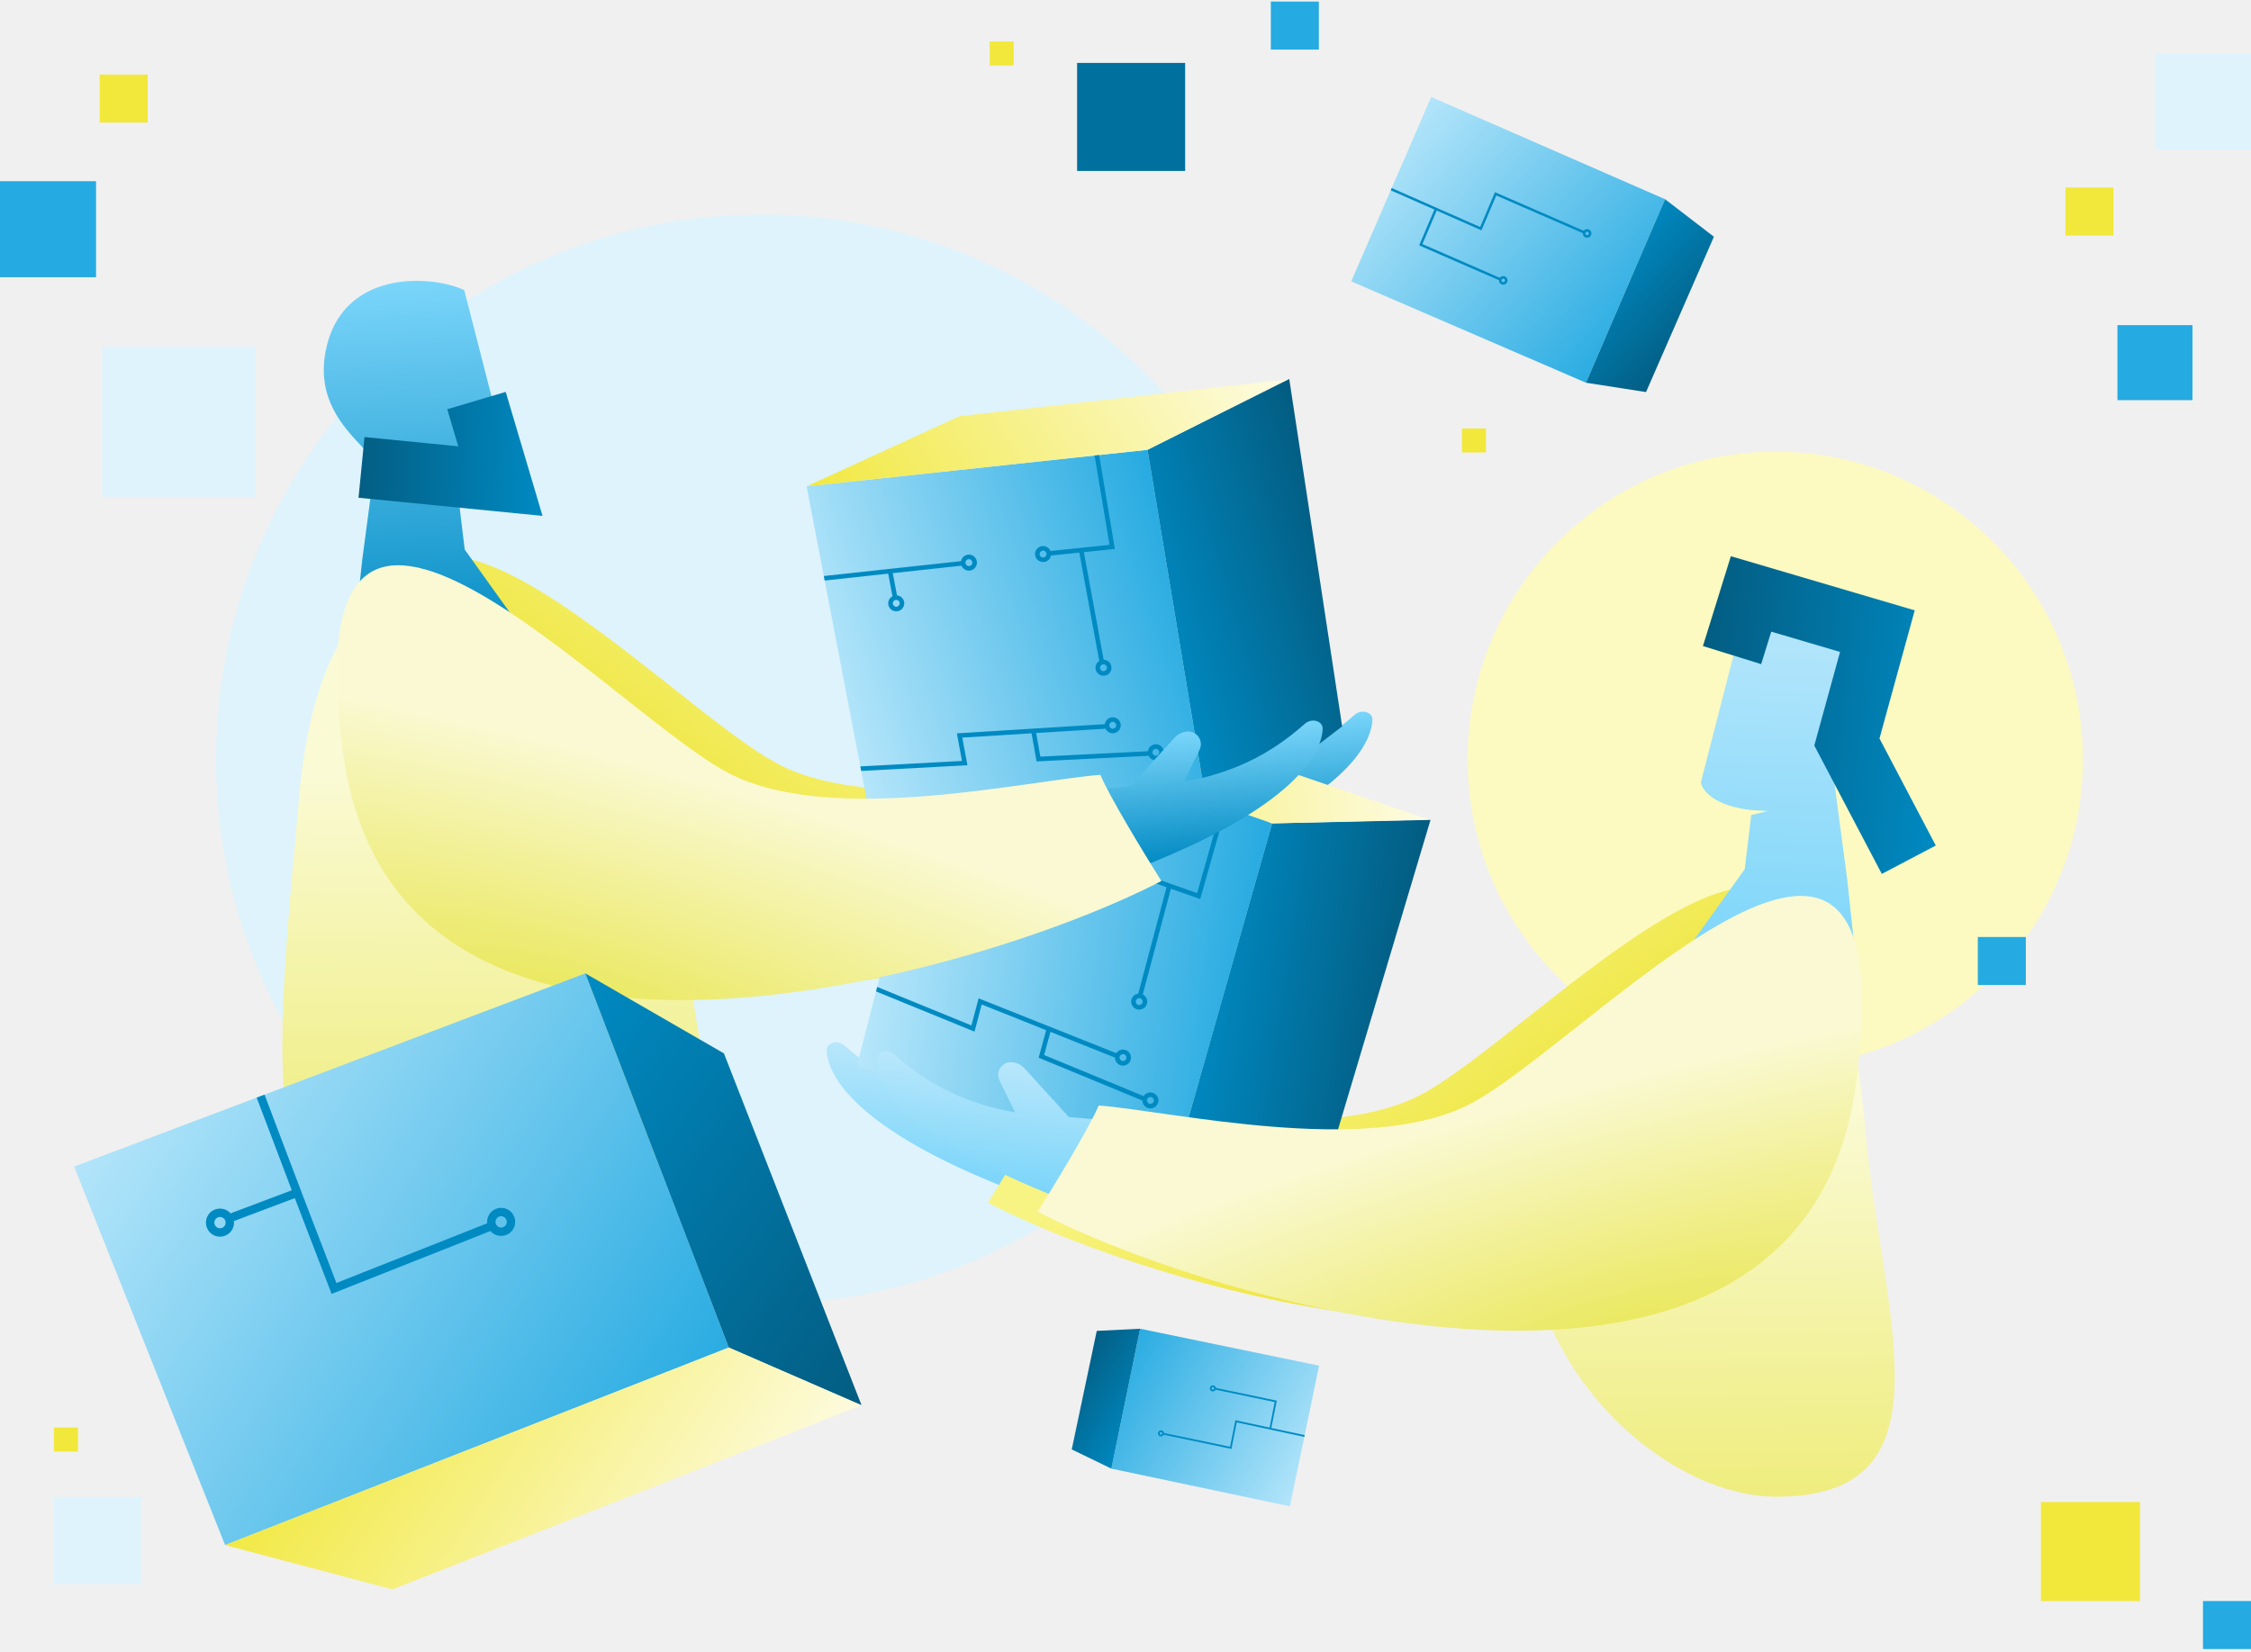
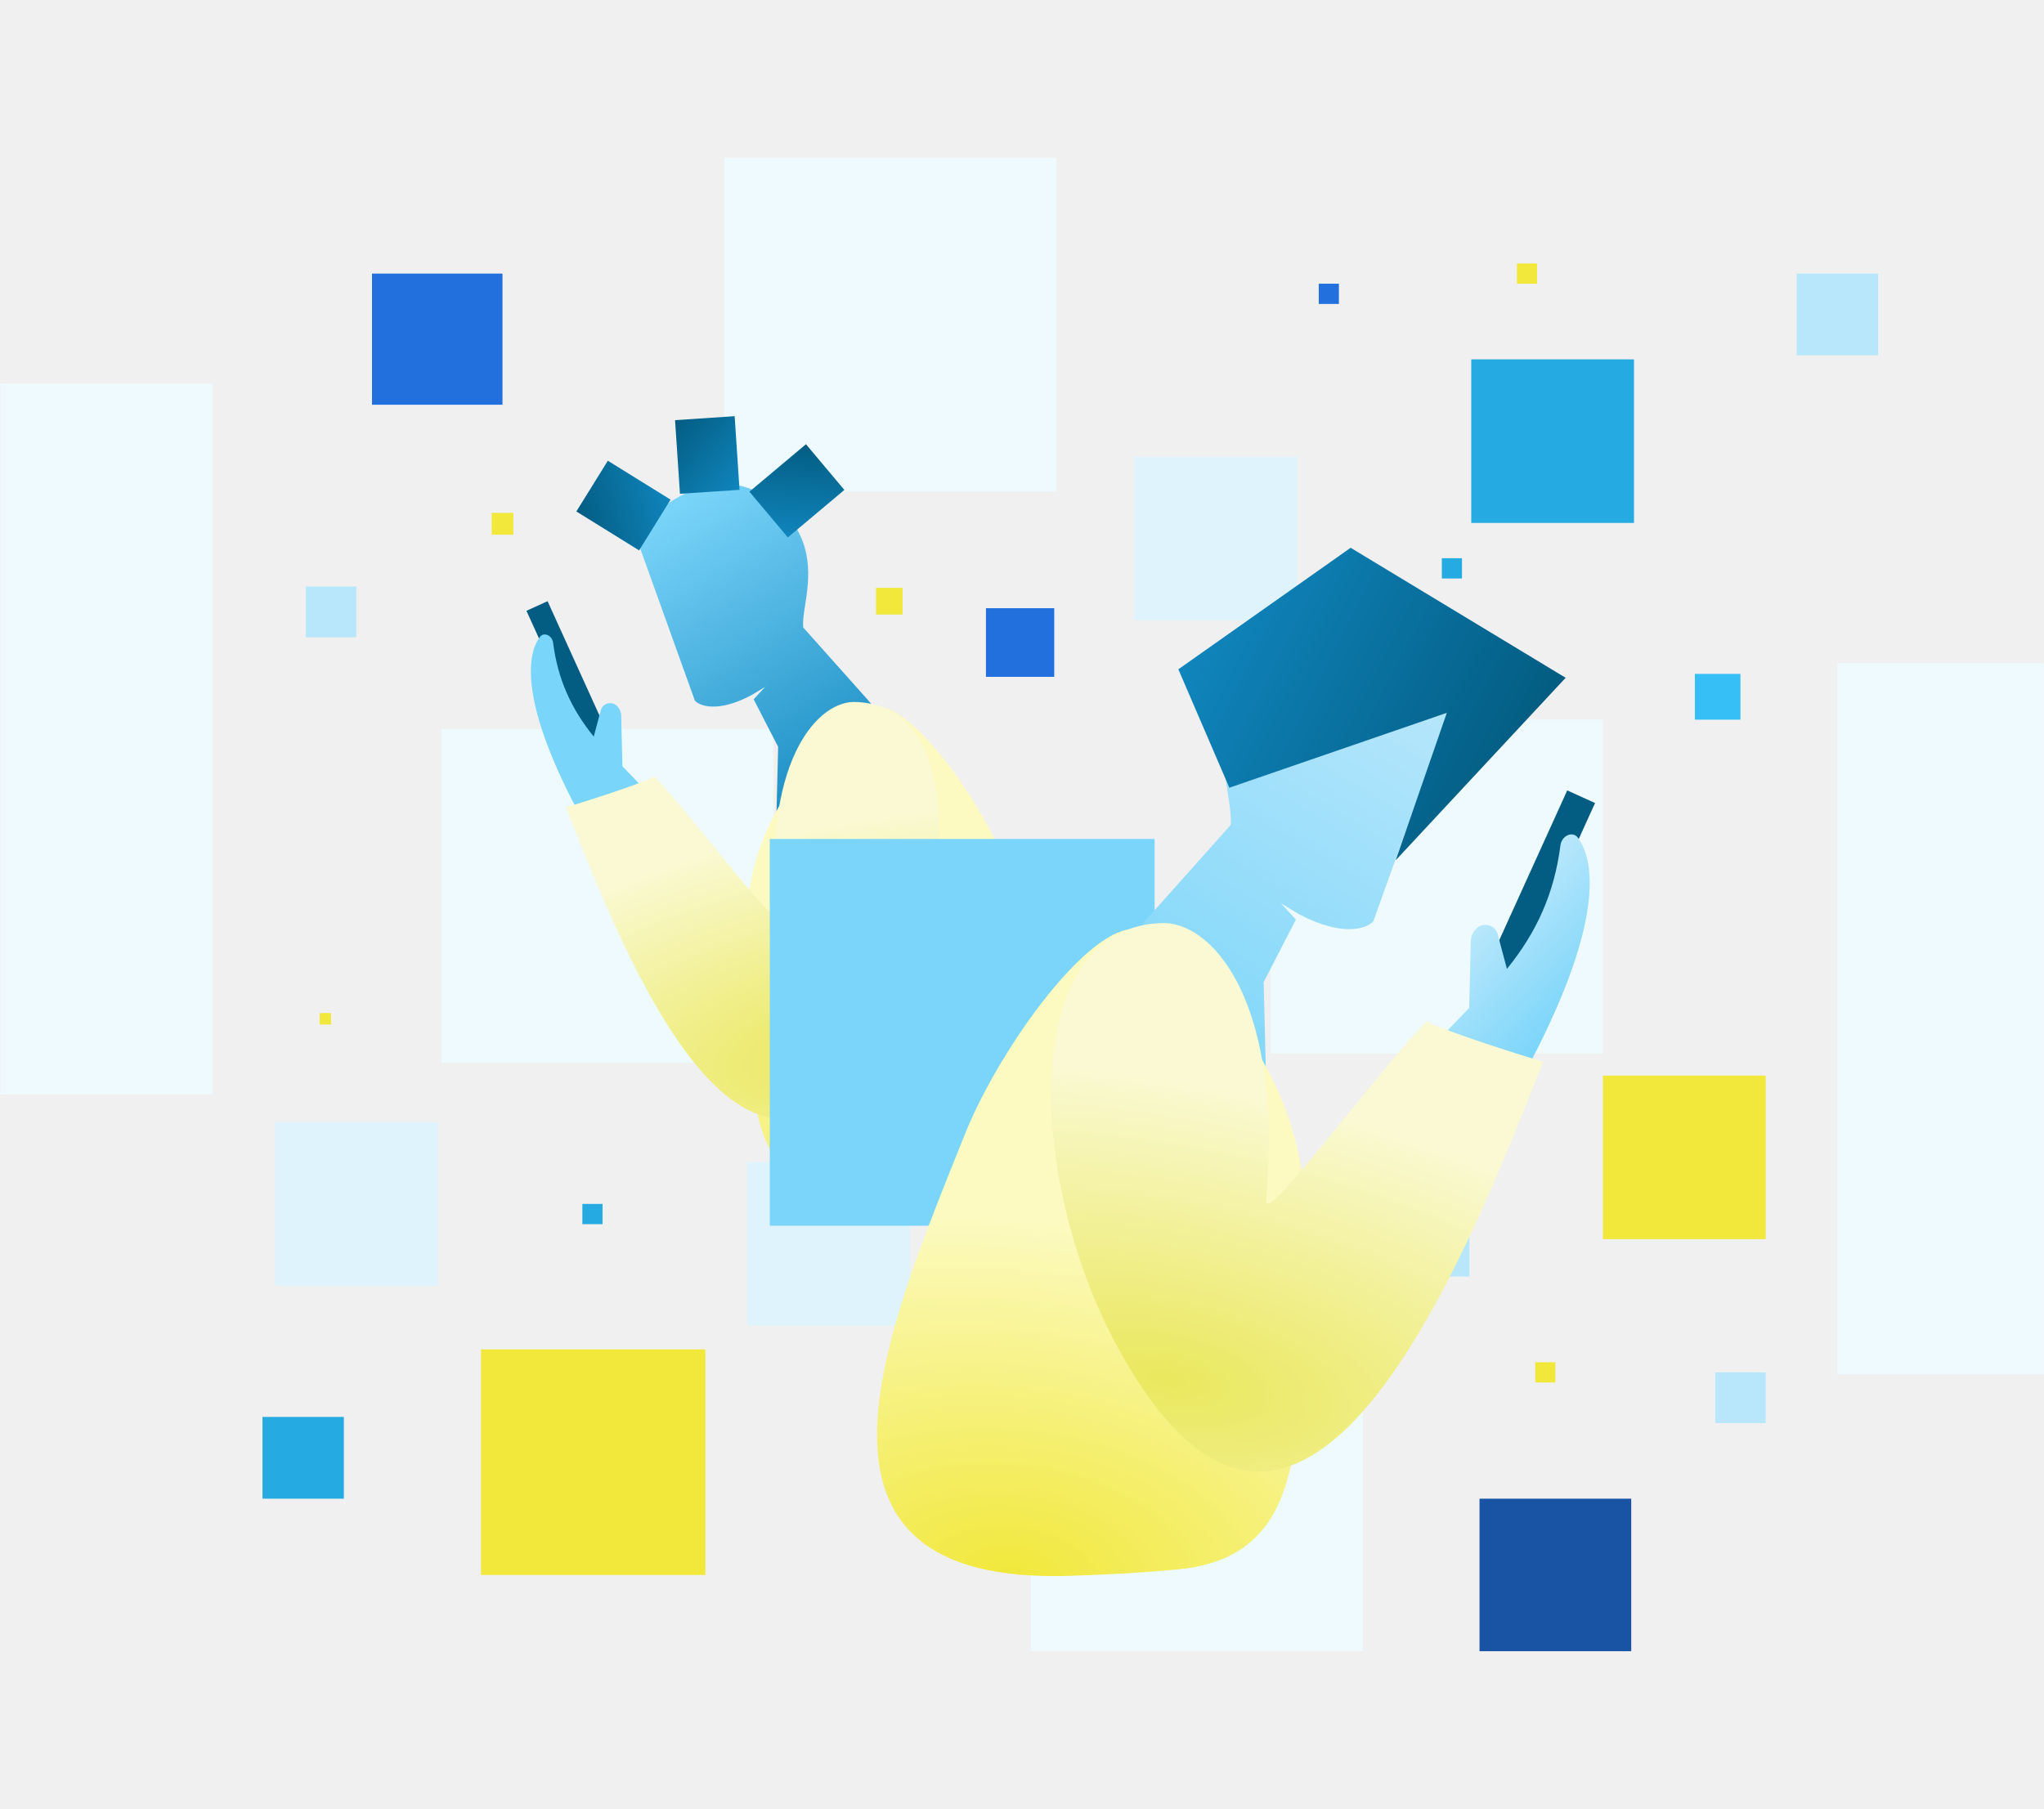
- <svg xmlns="http://www.w3.org/2000/svg" width="747" height="548" viewBox="0 0 747 548" fill="none">
-   <g clip-path="url(#clip0_4902_4050)">
-     <circle cx="252.485" cy="252.013" r="180.774" fill="#DEF3FC" />
-     <path d="M391.565 258.038L362.198 260.598C358.864 260.888 355.998 263.136 355.44 266.435C353.531 277.725 354.086 301.474 398.855 283.283C448.381 263.159 455.009 245.932 455.443 239.085C455.563 237.196 453.849 236.04 451.964 236.204C451.035 236.285 450.161 236.675 449.465 237.296C437.677 247.819 424.84 253.78 409.405 256.482L414.583 245.885C416.024 242.934 413.694 239.54 410.423 239.826C408.847 239.963 407.38 240.688 406.315 241.857L391.565 258.038Z" fill="url(#paint0_linear_4902_4050)" />
-     <path d="M401.907 289.443C396.408 280.694 384.658 261.395 381.659 254.196C356.661 256.196 293.629 270.967 259.417 254.196C221.17 235.447 111.677 111.705 130.426 247.446C148.322 377.007 341.412 320.941 401.907 289.443Z" fill="url(#paint1_radial_4902_4050)" />
-     <rect x="33.945" y="115.1" width="50.796" height="49.8" fill="#DEF3FC" />
-     <rect x="715.129" y="17.755" width="31.872" height="31.872" fill="#DEF3FC" />
-     <rect y="60.139" width="31.872" height="31.872" fill="#25AAE1" />
-     <rect x="33.086" y="24.747" width="15.936" height="15.936" fill="#F1E83B" />
-     <rect x="685.422" y="62.245" width="15.936" height="15.936" fill="#F1E83B" />
-     <rect x="677.281" y="498.523" width="32.868" height="32.868" fill="#F1E83B" />
-     <rect x="328.445" y="13.771" width="7.968" height="7.968" fill="#F1E83B" />
-     <rect x="485.137" y="142.205" width="7.968" height="7.968" fill="#F1E83B" />
-     <rect x="17.902" y="473.797" width="7.968" height="7.968" fill="#F1E83B" />
-     <rect x="17.902" y="496.831" width="28.884" height="28.884" fill="#DEF3FC" />
-     <rect x="702.68" y="107.91" width="24.9" height="24.9" fill="#25AAE1" />
-     <rect x="357.441" y="20.883" width="35.856" height="35.856" fill="#00709E" />
-     <rect x="421.727" y="0.523" width="15.936" height="15.936" fill="#25AAE1" />
-     <rect x="731.066" y="531.391" width="15.936" height="15.936" fill="#25AAE1" />
-     <circle cx="589.133" cy="252.013" r="102.09" fill="#FCFAC1" />
-     <path d="M338.201 367.786L367.568 370.346C370.901 370.636 373.767 372.884 374.325 376.183C376.234 387.473 375.679 411.222 330.91 393.031C281.385 372.907 274.756 355.68 274.322 348.832C274.203 346.944 275.917 345.788 277.802 345.952C278.731 346.033 279.605 346.423 280.301 347.044C292.088 357.567 304.926 363.528 320.36 366.23L315.183 355.633C313.742 352.682 316.072 349.288 319.343 349.573C320.919 349.711 322.385 350.436 323.451 351.605L338.201 367.786Z" fill="url(#paint2_linear_4902_4050)" />
-     <path d="M327.858 399.191C333.358 390.442 345.107 371.143 348.107 363.944C373.105 365.944 436.137 380.715 470.348 363.944C508.596 345.194 618.088 221.453 599.339 357.194C581.444 486.755 388.354 430.689 327.858 399.191Z" fill="url(#paint3_radial_4902_4050)" />
-     <path d="M284.397 353.581L314.695 235.913L422.153 273.282L387.457 395.507L284.397 353.581Z" fill="url(#paint4_linear_4902_4050)" />
-     <path d="M441.336 383.872L474.724 272.12L422.151 273.281L387.455 395.506L441.336 383.872Z" fill="url(#paint5_linear_4902_4050)" />
-     <path d="M370.518 236.531L314.697 235.912L422.155 273.281L474.153 272.015L370.518 236.531Z" fill="url(#paint6_linear_4902_4050)" />
-     <path fill-rule="evenodd" clip-rule="evenodd" d="M405.478 267.482L406.916 267.982L398.298 298.4L388.561 294.969L379.239 330.056C380.431 330.651 381.015 332.057 380.551 333.34C380.051 334.722 378.526 335.438 377.144 334.938C375.762 334.439 375.047 332.913 375.546 331.531C375.9 330.553 376.768 329.908 377.736 329.793L387.122 294.462L378.204 291.32C377.526 292.257 376.286 292.674 375.144 292.261C373.762 291.761 373.047 290.236 373.547 288.854C374.046 287.472 375.571 286.757 376.953 287.257C378.078 287.663 378.762 288.75 378.707 289.886L388.29 293.261L397.277 296.428L405.478 267.482ZM306.759 266.737L307.139 265.26L350.427 280.251C351.131 279.28 352.431 278.877 353.59 279.352C354.949 279.91 355.6 281.464 355.042 282.823C354.485 284.183 352.931 284.833 351.572 284.276C350.5 283.837 349.869 282.779 349.922 281.685L328.241 274.176L326.357 281.43C327.478 282.091 327.974 283.492 327.466 284.731C326.908 286.091 325.354 286.741 323.995 286.184C322.635 285.626 321.985 284.072 322.542 282.713C322.947 281.724 323.88 281.11 324.881 281.063L326.8 273.677L306.759 266.737ZM290.714 329.047L291.097 327.561L322.372 340.339L324.75 331.341L370.442 349.553C371.158 348.46 372.589 348.034 373.803 348.608C375.132 349.236 375.7 350.822 375.072 352.15C374.444 353.479 372.858 354.047 371.53 353.419C370.57 352.965 370.007 352.011 370.005 351.015L348.587 342.478L346.506 350.167L379.531 363.798C380.242 362.687 381.684 362.251 382.908 362.829C384.236 363.457 384.804 365.043 384.176 366.371C383.548 367.7 381.962 368.268 380.634 367.64C379.684 367.191 379.123 366.253 379.11 365.268L344.688 351.061L347.165 341.912L325.781 333.389L323.399 342.401L290.714 329.047ZM381.284 366.265C381.853 366.535 382.533 366.291 382.802 365.722C383.071 365.152 382.827 364.473 382.258 364.204C381.689 363.934 381.009 364.178 380.74 364.747C380.471 365.317 380.714 365.996 381.284 366.265ZM373.698 351.501C373.429 352.07 372.749 352.313 372.179 352.044C371.61 351.775 371.367 351.096 371.636 350.526C371.905 349.957 372.584 349.713 373.154 349.982C373.723 350.252 373.967 350.931 373.698 351.501ZM352.148 282.869C352.731 283.108 353.397 282.829 353.636 282.247C353.875 281.664 353.596 280.998 353.013 280.759C352.43 280.52 351.764 280.799 351.526 281.382C351.287 281.964 351.565 282.63 352.148 282.869ZM326.059 284.154C325.82 284.737 325.154 285.016 324.571 284.777C323.989 284.538 323.71 283.872 323.949 283.289C324.188 282.707 324.854 282.428 325.436 282.667C326.019 282.906 326.298 283.572 326.059 284.154ZM377.661 333.508C377.069 333.294 376.762 332.641 376.976 332.048C377.19 331.456 377.844 331.15 378.436 331.364C379.028 331.578 379.335 332.231 379.121 332.824C378.907 333.416 378.253 333.722 377.661 333.508ZM374.976 289.371C374.762 289.963 375.069 290.617 375.661 290.831C376.253 291.045 376.907 290.739 377.121 290.146C377.335 289.554 377.029 288.901 376.436 288.686C375.844 288.472 375.191 288.779 374.976 289.371Z" fill="#008AC2" />
-     <path d="M585.138 300.142C569.839 297.875 527.294 359.638 507.934 390.802C498.786 447.534 549.727 496.76 589.546 496.76C649.233 496.76 624.513 436.882 619.097 375.77C614.139 319.816 604.262 302.975 585.138 300.142Z" fill="url(#paint7_linear_4902_4050)" />
-     <path fill-rule="evenodd" clip-rule="evenodd" d="M581.362 268.896L581.362 268.894C568.625 267.505 564.774 262.151 564.441 259.647L579.166 202.346C590.521 197.09 620.014 195.663 625.156 222.674C628.115 238.217 619.532 247.424 613.517 253.875C611.41 256.135 609.618 258.057 608.748 259.795L613.007 291.913L616.524 324.792L569.376 323.55L561.658 312.676L578.995 288.463L581.17 270.48L586.706 269.176L581.362 268.896Z" fill="url(#paint8_linear_4902_4050)" />
-     <path fill-rule="evenodd" clip-rule="evenodd" d="M574.386 184.601L565.124 214.422L584.449 220.425L587.796 209.647L610.624 216.373L602.08 247.447L624.486 290.049L642.396 280.63L623.712 245.103L635.403 202.578L574.386 184.601Z" fill="url(#paint9_linear_4902_4050)" />
-     <path d="M354.705 370.75L384.072 373.31C387.405 373.601 390.271 375.849 390.829 379.148C392.738 390.438 392.183 414.187 347.414 395.996C297.889 375.872 291.26 358.645 290.826 351.797C290.707 349.909 292.421 348.753 294.306 348.917C295.235 348.998 296.109 349.387 296.804 350.008C308.592 360.531 321.43 366.493 336.864 369.195L331.687 358.597C330.246 355.647 332.576 352.253 335.847 352.538C337.423 352.676 338.889 353.401 339.955 354.57L354.705 370.75Z" fill="url(#paint10_linear_4902_4050)" />
-     <path d="M344.362 402.156C349.862 393.407 361.611 374.108 364.611 366.909C389.609 368.909 452.641 383.68 486.852 366.909C525.1 348.159 634.592 224.418 615.843 360.159C597.948 489.72 404.858 433.654 344.362 402.156Z" fill="url(#paint11_radial_4902_4050)" />
-     <path d="M221.835 281.053L236.124 369.668C238.164 384.078 214.894 389.704 187.128 393.671C152.422 398.629 127.501 398.187 107.163 392.417C86.732 386.621 94.343 320.009 99.301 264.055C104.259 208.101 125.508 193.225 144.631 190.392C159.93 188.125 202.475 249.888 221.835 281.053Z" fill="url(#paint12_linear_4902_4050)" />
-     <path fill-rule="evenodd" clip-rule="evenodd" d="M151.849 162.823L151.849 162.821C164.586 161.432 168.437 156.077 168.77 153.574L154.044 96.273C142.69 91.017 113.197 89.59 108.055 116.601C105.096 132.144 113.679 141.35 119.694 147.802C121.801 150.062 123.593 151.984 124.463 153.721L120.204 185.84L116.687 218.719L163.835 217.477L171.553 206.603L154.216 182.39L152.041 164.407L146.505 163.103L151.849 162.823Z" fill="url(#paint13_linear_4902_4050)" />
-     <path fill-rule="evenodd" clip-rule="evenodd" d="M152.076 148.13L148.423 135.826L167.822 130.067L180.039 171.218L118.978 165.203L120.962 145.065L152.076 148.13Z" fill="url(#paint14_linear_4902_4050)" />
-     <path d="M290.561 280.753L267.678 161.421L380.8 149.293L401.654 274.624L290.561 280.753Z" fill="url(#paint15_linear_4902_4050)" />
-     <path d="M445.4 241.082L427.839 125.779L380.802 149.292L401.656 274.623L445.4 241.082Z" fill="url(#paint16_linear_4902_4050)" />
-     <path d="M318.407 138.129L267.674 161.42L380.797 149.292L427.268 125.93L318.407 138.129Z" fill="url(#paint17_linear_4902_4050)" />
-     <path fill-rule="evenodd" clip-rule="evenodd" d="M363.243 151.174L364.757 151.012L369.962 182.195L359.692 183.254L366.256 218.96C367.588 218.987 368.718 220.01 368.847 221.369C368.985 222.831 367.912 224.13 366.449 224.269C364.986 224.407 363.688 223.334 363.549 221.871C363.451 220.836 363.96 219.883 364.785 219.365L358.175 183.41L348.765 184.381C348.553 185.518 347.61 186.424 346.401 186.539C344.938 186.678 343.64 185.605 343.501 184.142C343.362 182.679 344.435 181.38 345.898 181.242C347.089 181.129 348.171 181.819 348.607 182.869L358.718 181.826L368.196 180.849L363.243 151.174ZM273.672 192.681L273.385 191.183L318.923 186.241C319.144 185.062 320.148 184.144 321.398 184.078C322.865 184.001 324.117 185.128 324.194 186.595C324.272 188.063 323.145 189.315 321.677 189.392C320.521 189.453 319.498 188.765 319.079 187.753L296.27 190.228L297.666 197.591C298.963 197.708 300.01 198.764 300.08 200.102C300.157 201.569 299.03 202.821 297.563 202.898C296.096 202.975 294.844 201.848 294.766 200.381C294.71 199.314 295.291 198.362 296.175 197.891L294.753 190.393L273.672 192.681ZM285.79 255.873L285.501 254.366L319.233 252.556L317.539 243.404L366.633 240.347C366.812 239.052 367.924 238.055 369.268 238.055C370.737 238.055 371.929 239.247 371.929 240.716C371.929 242.185 370.737 243.377 369.268 243.377C368.206 243.377 367.29 242.755 366.863 241.856L343.849 243.289L345.252 251.129L380.935 249.342C381.103 248.035 382.22 247.024 383.574 247.024C385.043 247.024 386.234 248.215 386.234 249.685C386.234 251.154 385.043 252.345 383.574 252.345C382.523 252.345 381.615 251.736 381.182 250.852L343.992 252.715L342.322 243.384L319.346 244.815L321.043 253.981L285.79 255.873ZM383.574 250.825C384.204 250.825 384.714 250.314 384.714 249.685C384.714 249.055 384.204 248.544 383.574 248.544C382.944 248.544 382.434 249.055 382.433 249.685C382.434 250.314 382.944 250.825 383.574 250.825ZM370.408 240.716C370.408 241.346 369.898 241.856 369.268 241.856C368.638 241.856 368.128 241.346 368.128 240.716C368.128 240.086 368.638 239.576 369.268 239.576C369.898 239.576 370.408 240.086 370.408 240.716ZM321.597 187.874C322.226 187.841 322.709 187.304 322.676 186.675C322.643 186.046 322.107 185.563 321.478 185.596C320.849 185.629 320.366 186.166 320.399 186.795C320.432 187.424 320.968 187.907 321.597 187.874ZM298.562 200.182C298.595 200.81 298.112 201.347 297.483 201.38C296.854 201.413 296.318 200.93 296.285 200.301C296.252 199.672 296.735 199.136 297.364 199.103C297.992 199.07 298.529 199.553 298.562 200.182ZM366.306 222.755C365.679 222.814 365.122 222.354 365.063 221.728C365.003 221.101 365.463 220.544 366.09 220.485C366.717 220.425 367.274 220.885 367.333 221.512C367.393 222.139 366.933 222.696 366.306 222.755ZM345.014 183.998C345.074 184.625 345.63 185.085 346.257 185.026C346.884 184.966 347.344 184.41 347.285 183.783C347.225 183.156 346.669 182.696 346.042 182.755C345.415 182.815 344.955 183.371 345.014 183.998Z" fill="#008AC2" />
-     <path d="M375.061 261.004L345.694 263.564C342.36 263.855 339.495 266.102 338.937 269.402C337.027 280.692 337.583 304.441 382.351 286.25C431.877 266.126 438.505 248.899 438.939 242.051C439.059 240.163 437.345 239.007 435.46 239.171C434.531 239.252 433.657 239.641 432.961 240.262C421.174 250.785 408.336 256.747 392.901 259.449L398.079 248.851C399.52 245.901 397.19 242.507 393.919 242.792C392.343 242.93 390.876 243.655 389.811 244.824L375.061 261.004Z" fill="url(#paint18_linear_4902_4050)" />
-     <path d="M385.403 292.41C379.904 283.661 368.155 264.362 365.155 257.163C340.157 259.162 277.125 273.933 242.913 257.163C204.666 238.413 95.173 114.672 113.923 250.413C131.818 379.974 324.908 323.908 385.403 292.41Z" fill="url(#paint19_radial_4902_4050)" />
-     <path d="M241.85 447.255L74.697 512.813L24.593 387.181L194.245 323.066L241.85 447.255Z" fill="url(#paint20_linear_4902_4050)" />
-     <path d="M194.245 323.065L241.85 447.254L285.915 466.42L240.235 349.617L194.245 323.065Z" fill="url(#paint21_linear_4902_4050)" />
-     <path d="M241.848 447.255L74.695 512.813L130.193 527.515L285.913 466.421L241.848 447.255Z" fill="url(#paint22_linear_4902_4050)" />
-     <path fill-rule="evenodd" clip-rule="evenodd" d="M167.397 404.018C166.553 403.418 165.383 403.615 164.783 404.46C164.182 405.304 164.38 406.475 165.224 407.075C166.067 407.675 167.238 407.478 167.838 406.633C168.438 405.789 168.241 404.618 167.397 404.018ZM169.012 401.746C166.915 400.253 164.004 400.745 162.512 402.844C161.832 403.801 161.564 404.927 161.672 406.01L111.638 425.817L99.937 395.364L99.935 395.359L87.783 363.305L85.178 364.294L96.837 395.048L76.513 402.713C76.278 402.446 76.01 402.201 75.707 401.986C73.61 400.494 70.699 400.986 69.207 403.085C67.715 405.184 68.206 408.095 70.303 409.588C72.401 411.08 75.311 410.588 76.804 408.489C77.496 407.516 77.761 406.367 77.638 405.267L97.831 397.651L110.046 429.444L162.763 408.575C163.007 408.86 163.289 409.12 163.608 409.347C165.706 410.839 168.616 410.348 170.109 408.249C171.601 406.149 171.11 403.238 169.012 401.746ZM71.478 404.7C72.078 403.856 73.248 403.658 74.092 404.258C74.936 404.858 75.133 406.029 74.533 406.874C73.933 407.718 72.762 407.916 71.918 407.316C71.075 406.715 70.877 405.544 71.478 404.7Z" fill="#008AC2" />
-     <path d="M378.361 441.004L368.815 487.438L428.045 499.944L437.754 453.268L378.361 441.004Z" fill="url(#paint23_linear_4902_4050)" />
-     <path d="M378.36 441.004L368.814 487.438L355.661 481.063L363.963 441.721L378.36 441.004Z" fill="url(#paint24_linear_4902_4050)" />
-     <path fill-rule="evenodd" clip-rule="evenodd" d="M385.644 475.94C385.756 475.734 385.68 475.477 385.474 475.365C385.268 475.254 385.011 475.33 384.899 475.536C384.787 475.742 384.864 475.999 385.069 476.111C385.275 476.222 385.533 476.146 385.644 475.94ZM386.162 476.221C386.169 476.208 386.175 476.195 386.182 476.183L408.656 480.888L410.419 472.087L432.835 476.893L432.958 476.318L421.889 473.944L423.706 464.889L403.496 460.646C403.449 460.345 403.267 460.068 402.979 459.911C402.487 459.645 401.872 459.827 401.605 460.319C401.339 460.81 401.521 461.425 402.012 461.692C402.504 461.959 403.119 461.776 403.386 461.285C403.395 461.267 403.404 461.248 403.413 461.23L423.014 465.345L421.313 473.821L409.96 471.386L408.196 480.19L386.275 475.601C386.233 475.292 386.049 475.008 385.755 474.848C385.263 474.581 384.648 474.763 384.382 475.255C384.115 475.747 384.297 476.361 384.789 476.628C385.28 476.895 385.895 476.713 386.162 476.221ZM402.698 460.429C402.904 460.541 402.98 460.798 402.868 461.004C402.756 461.21 402.499 461.286 402.293 461.174C402.087 461.063 402.011 460.805 402.123 460.599C402.234 460.394 402.492 460.317 402.698 460.429Z" fill="#008AC2" />
-     <path d="M526.309 127.025L552.551 66.112L474.945 32.188L448.411 93.388L526.309 127.025Z" fill="url(#paint25_linear_4902_4050)" />
-     <path d="M526.31 127.026L552.552 66.112L568.765 78.574L546.238 130.124L526.31 127.026Z" fill="url(#paint26_linear_4902_4050)" />
-     <path fill-rule="evenodd" clip-rule="evenodd" d="M526.233 77.094C526.022 77.344 526.054 77.719 526.304 77.93C526.554 78.141 526.929 78.11 527.14 77.859C527.351 77.609 527.32 77.235 527.07 77.023C526.819 76.812 526.445 76.844 526.233 77.094ZM525.604 76.563C525.591 76.578 525.579 76.594 525.566 76.609L496.108 63.792L491.197 75.35L461.848 62.411L461.516 63.165L476.01 69.555L470.953 81.446L497.438 92.987C497.417 93.414 497.588 93.845 497.939 94.141C498.537 94.646 499.431 94.57 499.936 93.972C500.441 93.375 500.365 92.481 499.767 91.976C499.17 91.471 498.276 91.546 497.771 92.144C497.752 92.166 497.735 92.188 497.718 92.211L472.031 81.017L476.763 69.887L491.629 76.441L496.541 64.878L525.273 77.38C525.243 77.814 525.414 78.257 525.772 78.559C526.37 79.064 527.264 78.989 527.769 78.391C528.274 77.793 528.199 76.899 527.601 76.394C527.003 75.889 526.109 75.965 525.604 76.563ZM498.47 93.512C498.22 93.3 498.189 92.926 498.4 92.676C498.611 92.425 498.986 92.394 499.236 92.605C499.486 92.817 499.518 93.191 499.307 93.441C499.095 93.692 498.721 93.723 498.47 93.512Z" fill="#008AC2" />
-     <rect x="656.34" y="310.986" width="15.936" height="15.936" fill="#25AAE1" />
+ <svg xmlns="http://www.w3.org/2000/svg" width="3178" height="2813" viewBox="0 0 3178 2813" fill="none">
+   <g clip-path="url(#clip0_855_7590)">
+     <rect x="2492.26" y="1119.09" width="519.078" height="516.346" transform="rotate(90 2492.26 1119.09)" fill="#EFFAFE" />
+     <rect x="2920.02" y="425.439" width="127.175" height="126.506" transform="rotate(90 2920.02 425.439)" fill="#B8E7FB" />
+     <rect x="2016.7" y="710.529" width="254.35" height="253.012" transform="rotate(90 2016.7 710.529)" fill="#DEF3FC" />
+     <rect x="2386.98" y="2149.86" width="31.489" height="31.323" transform="rotate(-90 2386.98 2149.86)" fill="#F1E83B" />
+     <rect x="2273.08" y="868.098" width="31.489" height="31.323" transform="rotate(90 2273.08 868.098)" fill="#25AAE1" />
+     <rect x="686.312" y="1652.7" width="519.078" height="516.346" transform="rotate(-90 686.312 1652.7)" fill="#EFFAFE" />
+     <rect x="427.43" y="1999.38" width="254.35" height="253.012" transform="rotate(-90 427.43 1999.38)" fill="#DEF3FC" />
+     <rect x="1161.87" y="2061.26" width="254.35" height="253.012" transform="rotate(-90 1161.87 2061.26)" fill="#DEF3FC" />
+     <rect x="798.117" y="797.619" width="33.884" height="33.706" transform="rotate(90 798.117 797.619)" fill="#F1E83B" />
+     <rect x="905.492" y="1903.7" width="31.489" height="31.323" transform="rotate(-90 905.492 1903.7)" fill="#25AAE1" />
+     <rect x="1642.45" y="245.232" width="519.078" height="516.346" transform="rotate(90 1642.45 245.232)" fill="#EFFAFE" />
+     <rect x="2118.95" y="2048.67" width="519.078" height="516.346" transform="rotate(90 2118.95 2048.67)" fill="#EFFAFE" />
+     <rect x="2284.69" y="1906.2" width="78.886" height="78.471" transform="rotate(90 2284.69 1906.2)" fill="#B8E7FB" />
+     <rect x="578.375" y="629.4" width="203.962" height="202.889" transform="rotate(-90 578.375 629.4)" fill="#2170DE" />
+     <rect x="2300.35" y="2567.75" width="237.137" height="235.889" transform="rotate(-90 2300.35 2567.75)" fill="#1853A4" />
+     <rect x="514.703" y="1575.43" width="17.749" height="17.655" transform="rotate(90 514.703 1575.43)" fill="#F1E83B" />
+     <rect x="330.594" y="596.311" width="1105.73" height="1099.91" transform="rotate(90 330.594 596.311)" fill="#EFFAFE" />
+     <rect x="3956.69" y="1031.44" width="1105.73" height="1099.91" transform="rotate(90 3956.69 1031.44)" fill="#EFFAFE" />
+     <rect x="2540.53" y="558.85" width="254.35" height="253.012" transform="rotate(90 2540.53 558.85)" fill="#25AAE1" />
+     <rect x="1096.73" y="2098.43" width="350.745" height="348.899" transform="rotate(90 1096.73 2098.43)" fill="#F1E83B" />
+     <rect x="553.938" y="912.078" width="78.886" height="78.471" transform="rotate(90 553.938 912.078)" fill="#B8E7FB" />
  </g>
+   <rect x="2358.51" y="441.184" width="31.489" height="31.323" transform="rotate(-90 2358.51 441.184)" fill="#F1E83B" />
+   <rect x="408.102" y="2330.61" width="127.175" height="126.506" transform="rotate(-90 408.102 2330.61)" fill="#25AAE1" />
+   <rect x="2706.03" y="1047.95" width="71.214" height="70.839" transform="rotate(90 2706.03 1047.95)" fill="#36BEF6" />
+   <rect x="1532.95" y="1052.55" width="106.737" height="106.176" transform="rotate(-90 1532.95 1052.55)" fill="#2170DE" />
+   <rect x="2050.39" y="472.672" width="31.489" height="31.323" transform="rotate(-90 2050.39 472.672)" fill="#2170DE" />
+   <rect x="2745.27" y="1672.63" width="254.35" height="253.012" transform="rotate(90 2745.27 1672.63)" fill="#F1E83B" />
+   <rect x="2745.27" y="2134.12" width="78.886" height="78.471" transform="rotate(90 2745.27 2134.12)" fill="#B8E7FB" />
+   <rect x="818.508" y="949.818" width="36.079" height="237.971" transform="rotate(-24.411 818.508 949.818)" fill="#035C81" />
+   <path d="M967.707 1191.62L1041.06 1267.55C1049.38 1276.17 1051.85 1288.98 1045.6 1299.21C1024.23 1334.21 966.918 1397.08 888.678 1242.72C802.125 1071.95 824.696 1009.81 839.614 990.288C843.728 984.903 851.079 985.807 855.786 990.68C858.107 993.082 859.554 996.189 859.974 999.502C867.102 1055.64 887.787 1101.92 923.148 1145.49L934.061 1104.69C937.099 1093.33 951.372 1089.63 959.542 1098.09C963.478 1102.16 965.737 1107.57 965.87 1113.23L967.707 1191.62Z" fill="#7AD5FA" />
+   <path fill-rule="evenodd" clip-rule="evenodd" d="M1168.43 1080.99L1168.42 1080.98C1116.48 1108.53 1088.07 1098.13 1080.35 1089.48L988.584 834.003C1018.14 784.787 1126.43 703.365 1215.56 792.654C1266.85 844.035 1257.99 901.103 1251.78 941.094C1249.61 955.104 1247.76 967.017 1248.93 975.857L1347.87 1086.81L1445.95 1202.56L1263.77 1319.35L1206.45 1297.96L1209.86 1161.37L1171.78 1087.5L1189.44 1068.28L1168.43 1080.99Z" fill="url(#paint0_linear_855_7590)" />
+   <path fill-rule="evenodd" clip-rule="evenodd" d="M896.12 795.381L993.671 855.888L1042.61 776.985L945.061 716.478L896.12 795.381Z" fill="url(#paint1_linear_855_7590)" />
+   <path fill-rule="evenodd" clip-rule="evenodd" d="M1049.58 653.357L1057.18 767.898L1149.82 761.754L1142.23 647.213L1049.58 653.357Z" fill="url(#paint2_linear_855_7590)" />
+   <path fill-rule="evenodd" clip-rule="evenodd" d="M1253.12 690.8L1165.21 764.618L1224.91 835.723L1312.82 761.905L1253.12 690.8Z" fill="url(#paint3_linear_855_7590)" />
+   <path d="M1344.49 1104.94C1140.01 1269.68 1154.51 1423.85 1162.5 1561.07C1171.09 1708.75 1163.69 1840.98 1310.96 1855.02C1346.63 1858.42 1388.91 1861.06 1438.99 1862.66C1786.79 1873.71 1656.4 1575.3 1562.61 1340.84C1519.23 1232.39 1395.89 1063.53 1344.49 1104.94Z" fill="url(#paint4_radial_855_7590)" />
+   <path d="M879.889 1255.49C915.313 1244.77 992.417 1220.23 1017.44 1207.82C1080.3 1271.97 1209.74 1451.5 1206.93 1419.12C1187.08 1190.83 1265.88 1094.32 1326.04 1091.57C1499.74 1091.57 1490.08 1392.62 1383.94 1589.51C1168.58 1988.99 971.834 1489.1 881.579 1259.78L879.889 1255.49Z" fill="url(#paint5_radial_855_7590)" />
+   <rect x="1795.2" y="1304.68" width="601.466" height="598.3" transform="rotate(90 1795.2 1304.68)" fill="#7BD5FA" />
+   <rect x="1403.33" y="914.154" width="41.509" height="41.291" transform="rotate(90 1403.33 914.154)" fill="#F1E83B" />
+   <rect width="47.501" height="313.308" transform="matrix(-0.910604 -0.413279 -0.413279 0.910604 2479.98 1248.78)" fill="#035C81" />
+   <path d="M2284.32 1567.44L2187.75 1667.41C2176.79 1678.76 2173.55 1695.62 2181.77 1709.09C2209.91 1755.16 2285.36 1837.95 2388.37 1634.71C2502.33 1409.88 2472.61 1328.07 2452.97 1302.37C2447.55 1295.28 2437.87 1296.47 2431.68 1302.88C2428.62 1306.05 2426.72 1310.14 2426.16 1314.5C2416.78 1388.41 2389.55 1449.34 2342.99 1506.71L2328.62 1452.98C2324.62 1438.03 2305.83 1433.16 2295.07 1444.3C2289.89 1449.66 2286.92 1456.78 2286.74 1464.23L2284.32 1567.44Z" fill="url(#paint6_linear_855_7590)" />
+   <path fill-rule="evenodd" clip-rule="evenodd" d="M2019.28 1421.47L2019.29 1421.45C2087.66 1457.73 2125.08 1444.03 2135.24 1432.65L2256.05 1096.29C2217.14 1031.5 2074.57 924.297 1957.22 1041.85C1889.7 1109.5 1901.36 1184.64 1909.53 1237.29C1912.4 1255.73 1914.83 1271.42 1913.28 1283.05L1783.02 1429.14L1653.89 1581.53L1893.75 1735.29L1969.22 1707.13L1964.72 1527.29L2014.86 1430.04L1991.61 1404.74L2019.28 1421.47Z" fill="url(#paint7_linear_855_7590)" />
+   <path d="M1911.39 1224.98L1832.1 1040.83L2099.98 851.843L2434.27 1054.03L2170.01 1337.82L2249.51 1108.49L1911.39 1224.98Z" fill="url(#paint8_linear_855_7590)" />
+   <path d="M1787.48 1453.01C2056.7 1669.9 2037.6 1872.88 2027.1 2053.54C2015.79 2247.97 2025.52 2422.06 1831.63 2440.54C1784.67 2445.02 1729 2448.5 1663.06 2450.6C1205.16 2465.16 1376.83 2072.28 1500.31 1763.58C1557.43 1620.8 1719.82 1398.49 1787.48 1453.01Z" fill="url(#paint9_radial_855_7590)" />
+   <path d="M2399.17 1651.22C2352.54 1637.1 2251.02 1604.79 2218.07 1588.45C2135.32 1672.91 1964.89 1909.28 1968.6 1866.64C1994.74 1566.08 1890.99 1439.02 1811.79 1435.41C1583.09 1435.41 1595.81 1831.76 1735.55 2090.98C2019.09 2616.92 2278.12 1958.79 2396.95 1656.87L2399.17 1651.22Z" fill="url(#paint10_radial_855_7590)" />
  <defs>
-     <linearGradient id="paint0_linear_4902_4050" x1="416.804" y1="239.269" x2="420.503" y2="281.695" gradientUnits="userSpaceOnUse">
-       <stop stop-color="#7AD5FA" />
-       <stop offset="1" stop-color="#028BC3" />
+     <linearGradient id="paint0_linear_855_7590" x1="1050.38" y1="775.453" x2="1348.39" y2="1268.17" gradientUnits="userSpaceOnUse">
+       <stop stop-color="#7BD5FA" />
+       <stop offset="1" stop-color="#1086BE" />
    </linearGradient>
-     <radialGradient id="paint1_radial_4902_4050" cx="0" cy="0" r="1" gradientUnits="userSpaceOnUse" gradientTransform="translate(189.463 325.776) rotate(-52.9864) scale(145.471 1102.44)">
-       <stop stop-color="#E7D905" />
-       <stop offset="1" stop-color="#F8F484" />
+     <linearGradient id="paint1_linear_855_7590" x1="1061.09" y1="834.054" x2="912.97" y2="872.93" gradientUnits="userSpaceOnUse">
+       <stop stop-color="#1086BE" />
+       <stop offset="1" stop-color="#035C81" />
+     </linearGradient>
+     <linearGradient id="paint2_linear_855_7590" x1="1114.18" y1="810.004" x2="996.341" y2="712.204" gradientUnits="userSpaceOnUse">
+       <stop stop-color="#1086BE" />
+       <stop offset="1" stop-color="#035C81" />
+     </linearGradient>
+     <linearGradient id="paint3_linear_855_7590" x1="1164.93" y1="835.487" x2="1174.18" y2="682.627" gradientUnits="userSpaceOnUse">
+       <stop stop-color="#1086BE" />
+       <stop offset="1" stop-color="#035C81" />
+     </linearGradient>
+     <radialGradient id="paint4_radial_855_7590" cx="0" cy="0" r="1" gradientUnits="userSpaceOnUse" gradientTransform="translate(1510.73 1862.95) rotate(-95.7179) scale(590.442 1006.36)">
+       <stop stop-color="#F1E83B" />
+       <stop offset="0.714" stop-color="#FCFAC1" />
    </radialGradient>
-     <linearGradient id="paint2_linear_4902_4050" x1="312.961" y1="349.017" x2="309.263" y2="391.443" gradientUnits="userSpaceOnUse">
+     <radialGradient id="paint5_radial_855_7590" cx="0" cy="0" r="1" gradientUnits="userSpaceOnUse" gradientTransform="translate(1322.52 1628.98) rotate(-101.31) scale(486.701 1141.82)">
+       <stop stop-color="#EAE85D" />
+       <stop offset="0.714" stop-color="#FAF9D3" />
+     </radialGradient>
+     <linearGradient id="paint6_linear_855_7590" x1="2316.06" y1="1422.57" x2="2460.48" y2="1562.08" gradientUnits="userSpaceOnUse">
      <stop stop-color="#B8E7FB" />
      <stop offset="1" stop-color="#7BD5FA" />
    </linearGradient>
-     <radialGradient id="paint3_radial_4902_4050" cx="0" cy="0" r="1" gradientUnits="userSpaceOnUse" gradientTransform="translate(540.302 435.523) rotate(-127.014) scale(145.471 1102.44)">
-       <stop stop-color="#E7D905" />
-       <stop offset="1" stop-color="#F8F484" />
-     </radialGradient>
-     <linearGradient id="paint4_linear_4902_4050" x1="280.316" y1="376.046" x2="407.232" y2="392.801" gradientUnits="userSpaceOnUse">
-       <stop stop-color="#B8E7FB" />
-       <stop offset="1" stop-color="#25AAE1" />
-     </linearGradient>
-     <linearGradient id="paint5_linear_4902_4050" x1="387.455" y1="395.506" x2="454.133" y2="405.779" gradientUnits="userSpaceOnUse">
-       <stop stop-color="#008AC2" />
-       <stop offset="1" stop-color="#035C81" />
-     </linearGradient>
-     <linearGradient id="paint6_linear_4902_4050" x1="311.558" y1="253.193" x2="472.655" y2="227.8" gradientUnits="userSpaceOnUse">
-       <stop stop-color="#F1E83B" />
-       <stop offset="1" stop-color="#FEFCE8" />
-     </linearGradient>
-     <linearGradient id="paint7_linear_4902_4050" x1="623.704" y1="526.81" x2="621.653" y2="367.45" gradientUnits="userSpaceOnUse">
-       <stop stop-color="#ECEA69" />
-       <stop offset="1" stop-color="#FAFAD4" />
-     </linearGradient>
-     <linearGradient id="paint8_linear_4902_4050" x1="597.476" y1="199.352" x2="590.9" y2="324.679" gradientUnits="userSpaceOnUse">
+     <linearGradient id="paint7_linear_855_7590" x1="2174.7" y1="1019.21" x2="1782.34" y2="1667.91" gradientUnits="userSpaceOnUse">
      <stop stop-color="#B8E7FB" />
      <stop offset="1" stop-color="#7BD5FA" />
    </linearGradient>
-     <linearGradient id="paint9_linear_4902_4050" x1="641.854" y1="290.96" x2="557.068" y2="282.658" gradientUnits="userSpaceOnUse">
-       <stop stop-color="#008AC2" />
+     <linearGradient id="paint8_linear_855_7590" x1="1771.79" y1="1140.55" x2="2262.3" y2="1390.93" gradientUnits="userSpaceOnUse">
+       <stop stop-color="#1086BE" />
      <stop offset="1" stop-color="#035C81" />
    </linearGradient>
-     <linearGradient id="paint10_linear_4902_4050" x1="329.465" y1="351.982" x2="325.767" y2="394.408" gradientUnits="userSpaceOnUse">
-       <stop stop-color="#B8E7FB" />
-       <stop offset="1" stop-color="#7BD5FA" />
-     </linearGradient>
-     <radialGradient id="paint11_radial_4902_4050" cx="0" cy="0" r="1" gradientUnits="userSpaceOnUse" gradientTransform="translate(539.548 441.667) rotate(-104.961) scale(114.806 492.308)">
+     <radialGradient id="paint9_radial_855_7590" cx="0" cy="0" r="1" gradientUnits="userSpaceOnUse" gradientTransform="translate(1568.62 2450.99) rotate(-84.2821) scale(777.364 1324.96)">
+       <stop stop-color="#F1E83B" />
+       <stop offset="0.714" stop-color="#FCFAC1" />
+     </radialGradient>
+     <radialGradient id="paint10_radial_855_7590" cx="0" cy="0" r="1" gradientUnits="userSpaceOnUse" gradientTransform="translate(1816.41 2142.95) rotate(-78.6901) scale(640.781 1503.29)">
      <stop stop-color="#EAE85D" />
      <stop offset="0.714" stop-color="#FAF9D3" />
    </radialGradient>
-     <linearGradient id="paint12_linear_4902_4050" x1="106.066" y1="417.06" x2="108.116" y2="257.7" gradientUnits="userSpaceOnUse">
-       <stop stop-color="#ECEA69" />
-       <stop offset="1" stop-color="#FAFAD4" />
-     </linearGradient>
-     <linearGradient id="paint13_linear_4902_4050" x1="135.735" y1="93.279" x2="142.311" y2="218.606" gradientUnits="userSpaceOnUse">
-       <stop stop-color="#7BD5FA" />
-       <stop offset="1" stop-color="#008AC2" />
-     </linearGradient>
-     <linearGradient id="paint14_linear_4902_4050" x1="180.039" y1="171.218" x2="116.138" y2="169.232" gradientUnits="userSpaceOnUse">
-       <stop stop-color="#008AC2" />
-       <stop offset="1" stop-color="#035C81" />
-     </linearGradient>
-     <linearGradient id="paint15_linear_4902_4050" x1="296.471" y1="302.807" x2="418.377" y2="263.728" gradientUnits="userSpaceOnUse">
-       <stop stop-color="#B8E7FB" />
-       <stop offset="1" stop-color="#25AAE1" />
-     </linearGradient>
-     <linearGradient id="paint16_linear_4902_4050" x1="401.656" y1="274.623" x2="466.331" y2="255.421" gradientUnits="userSpaceOnUse">
-       <stop stop-color="#008AC2" />
-       <stop offset="1" stop-color="#035C81" />
-     </linearGradient>
-     <linearGradient id="paint17_linear_4902_4050" x1="272.22" y1="178.385" x2="407.022" y2="86.594" gradientUnits="userSpaceOnUse">
-       <stop stop-color="#F1E83B" />
-       <stop offset="1" stop-color="#FEFCE8" />
-     </linearGradient>
-     <linearGradient id="paint18_linear_4902_4050" x1="400.3" y1="242.236" x2="403.999" y2="284.662" gradientUnits="userSpaceOnUse">
-       <stop stop-color="#7AD5FA" />
-       <stop offset="1" stop-color="#028BC3" />
-     </linearGradient>
-     <radialGradient id="paint19_radial_4902_4050" cx="0" cy="0" r="1" gradientUnits="userSpaceOnUse" gradientTransform="translate(190.218 331.921) rotate(-75.0386) scale(114.806 492.308)">
-       <stop stop-color="#EAE85D" />
-       <stop offset="0.714" stop-color="#FAF9D3" />
-     </radialGradient>
-     <linearGradient id="paint20_linear_4902_4050" x1="94.769" y1="265.633" x2="287.531" y2="391.816" gradientUnits="userSpaceOnUse">
-       <stop stop-color="#B8E7FB" />
-       <stop offset="1" stop-color="#25AAE1" />
-     </linearGradient>
-     <linearGradient id="paint21_linear_4902_4050" x1="194.245" y1="323.065" x2="322.92" y2="416.313" gradientUnits="userSpaceOnUse">
-       <stop stop-color="#008AC2" />
-       <stop offset="1" stop-color="#035C81" />
-     </linearGradient>
-     <linearGradient id="paint22_linear_4902_4050" x1="147.588" y1="386.559" x2="287.991" y2="479.878" gradientUnits="userSpaceOnUse">
-       <stop stop-color="#F1E83B" />
-       <stop offset="1" stop-color="#FEFCE8" />
-     </linearGradient>
-     <linearGradient id="paint23_linear_4902_4050" x1="452.677" y1="463.298" x2="385.107" y2="423.888" gradientUnits="userSpaceOnUse">
-       <stop stop-color="#B8E7FB" />
-       <stop offset="1" stop-color="#25AAE1" />
-     </linearGradient>
-     <linearGradient id="paint24_linear_4902_4050" x1="393.283" y1="451.034" x2="366.756" y2="434.596" gradientUnits="userSpaceOnUse">
-       <stop stop-color="#008AC2" />
-       <stop offset="1" stop-color="#035C81" />
-     </linearGradient>
-     <linearGradient id="paint25_linear_4902_4050" x1="430.809" y1="75.415" x2="512.215" y2="148.564" gradientUnits="userSpaceOnUse">
-       <stop stop-color="#B8E7FB" />
-       <stop offset="1" stop-color="#25AAE1" />
-     </linearGradient>
-     <linearGradient id="paint26_linear_4902_4050" x1="508.708" y1="109.053" x2="540.393" y2="139.095" gradientUnits="userSpaceOnUse">
-       <stop stop-color="#008AC2" />
-       <stop offset="1" stop-color="#035C81" />
-     </linearGradient>
-     <clipPath id="clip0_4902_4050">
-       <rect width="747" height="546.804" fill="white" transform="translate(0 0.523438)" />
+     <clipPath id="clip0_855_7590">
+       <rect width="3177" height="2813" fill="white" transform="translate(0.75)" />
    </clipPath>
  </defs>
</svg>
